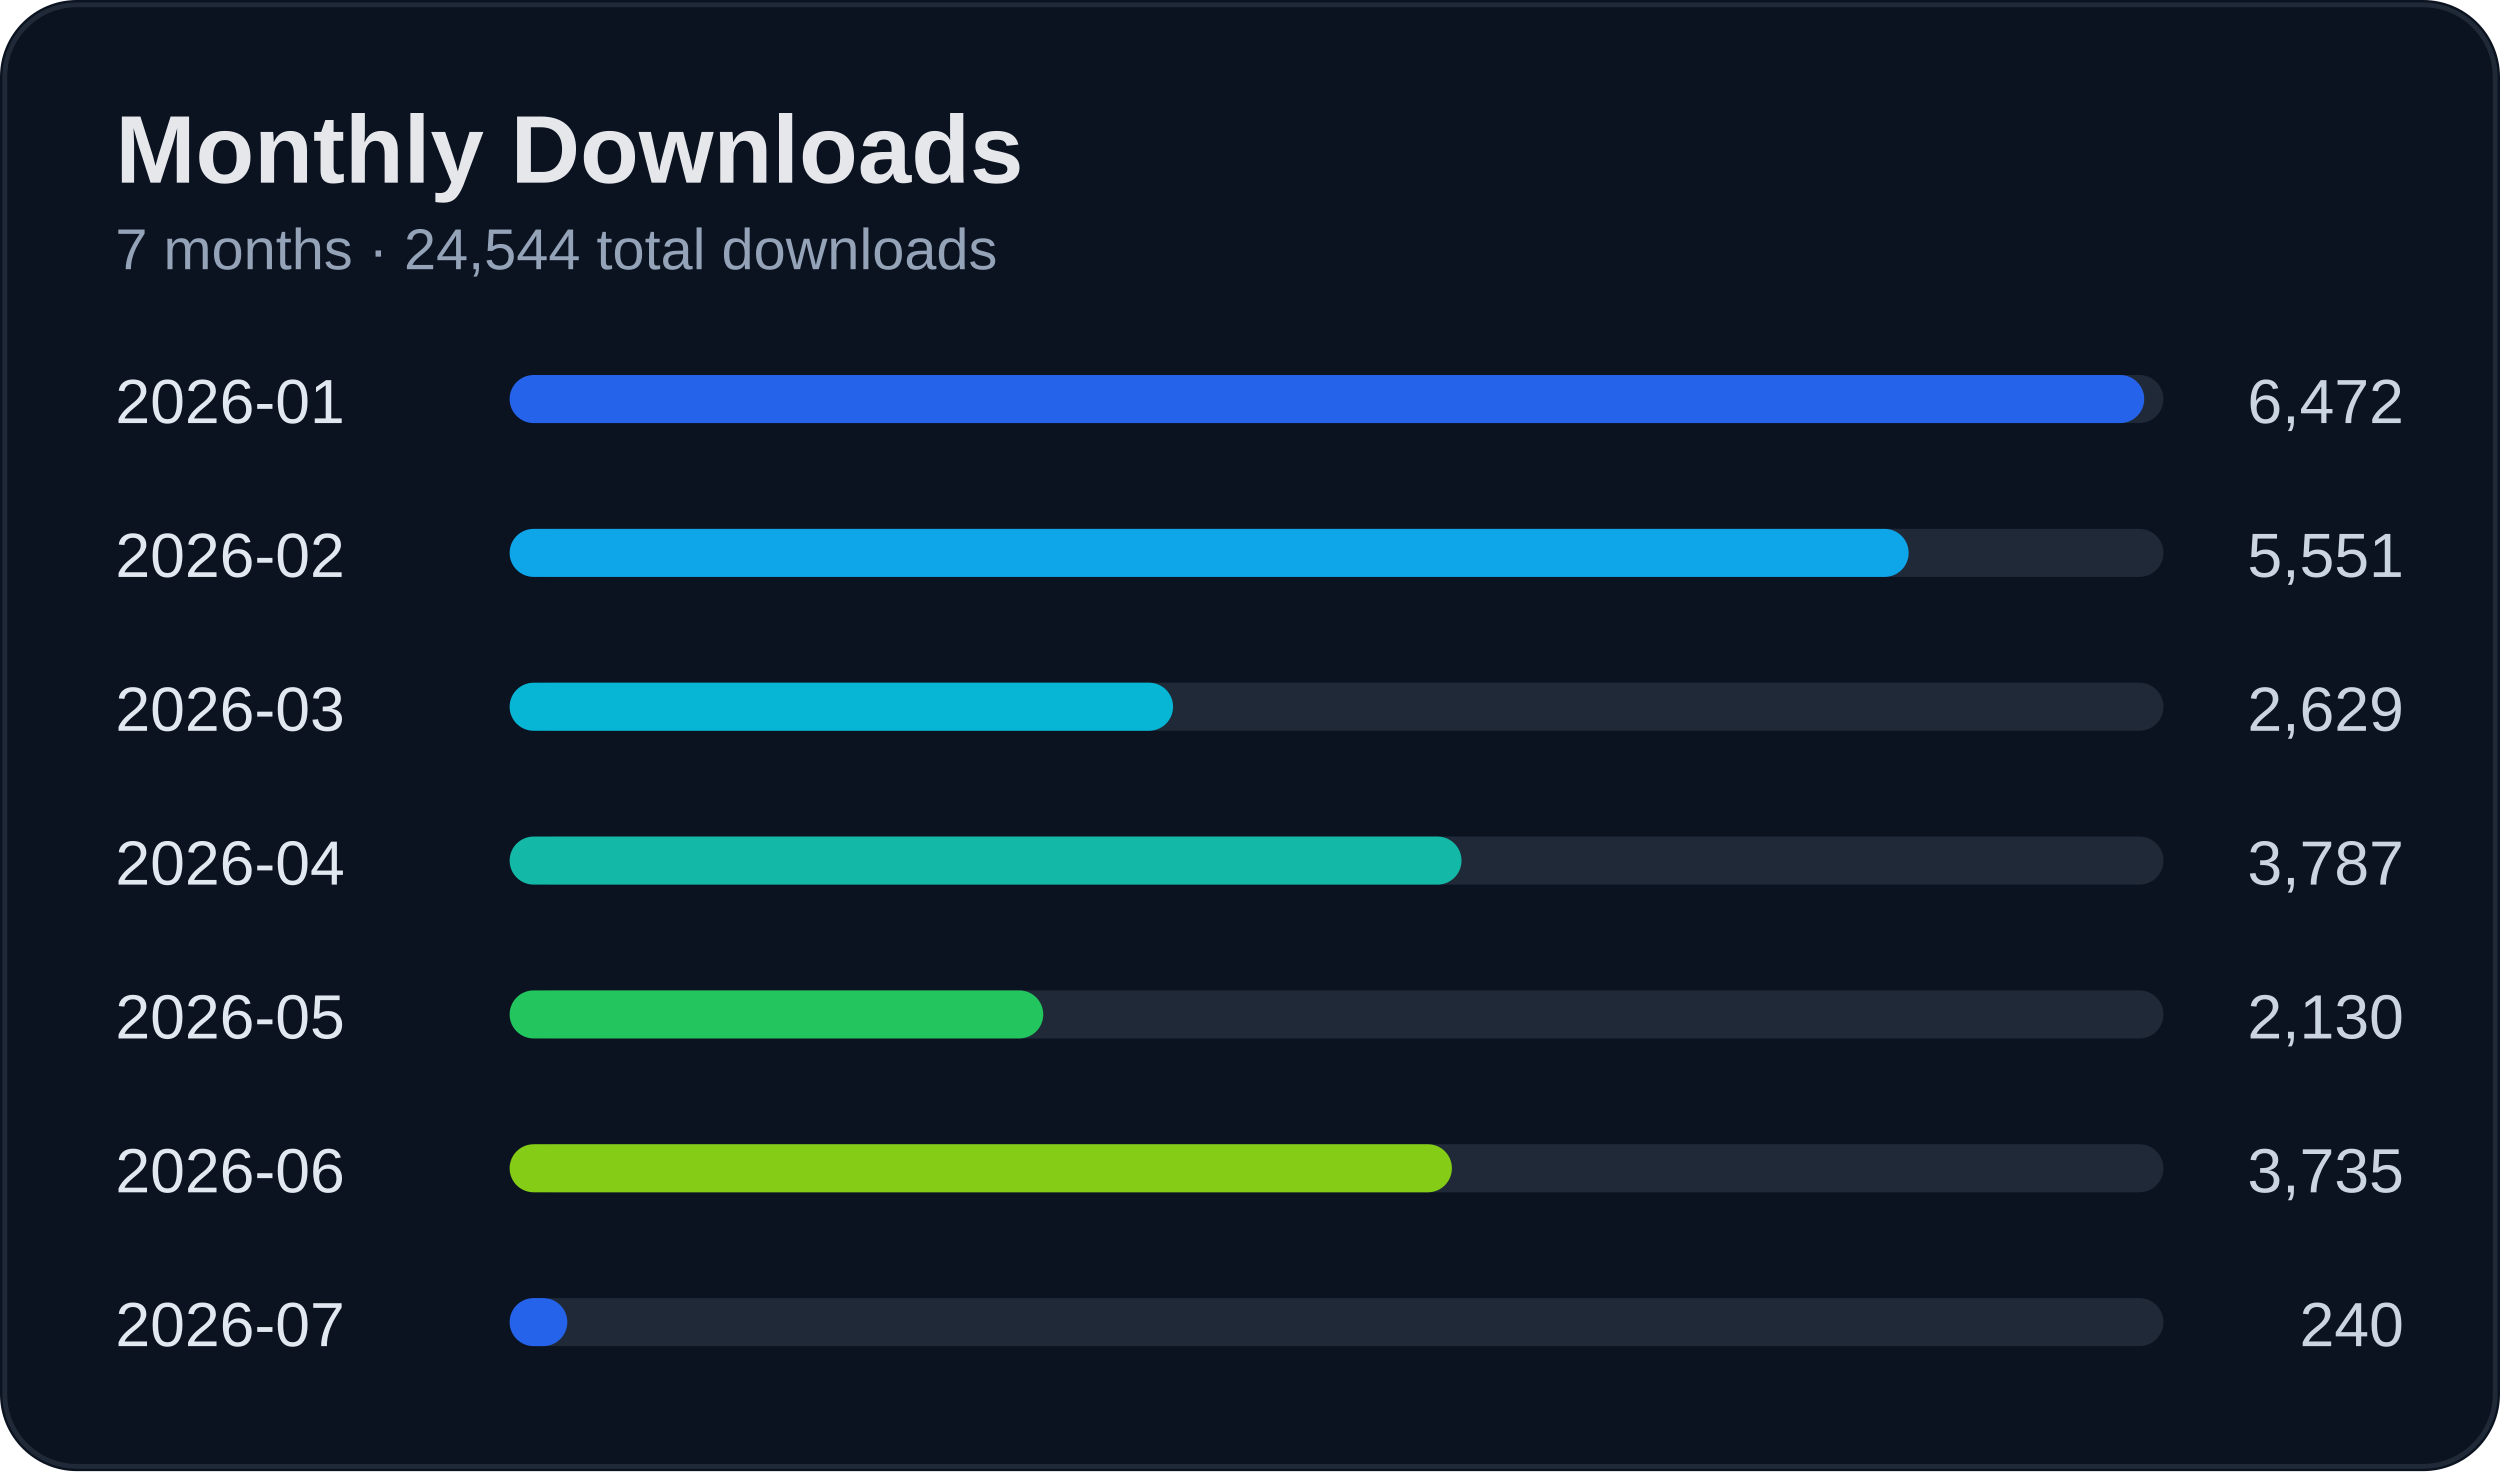
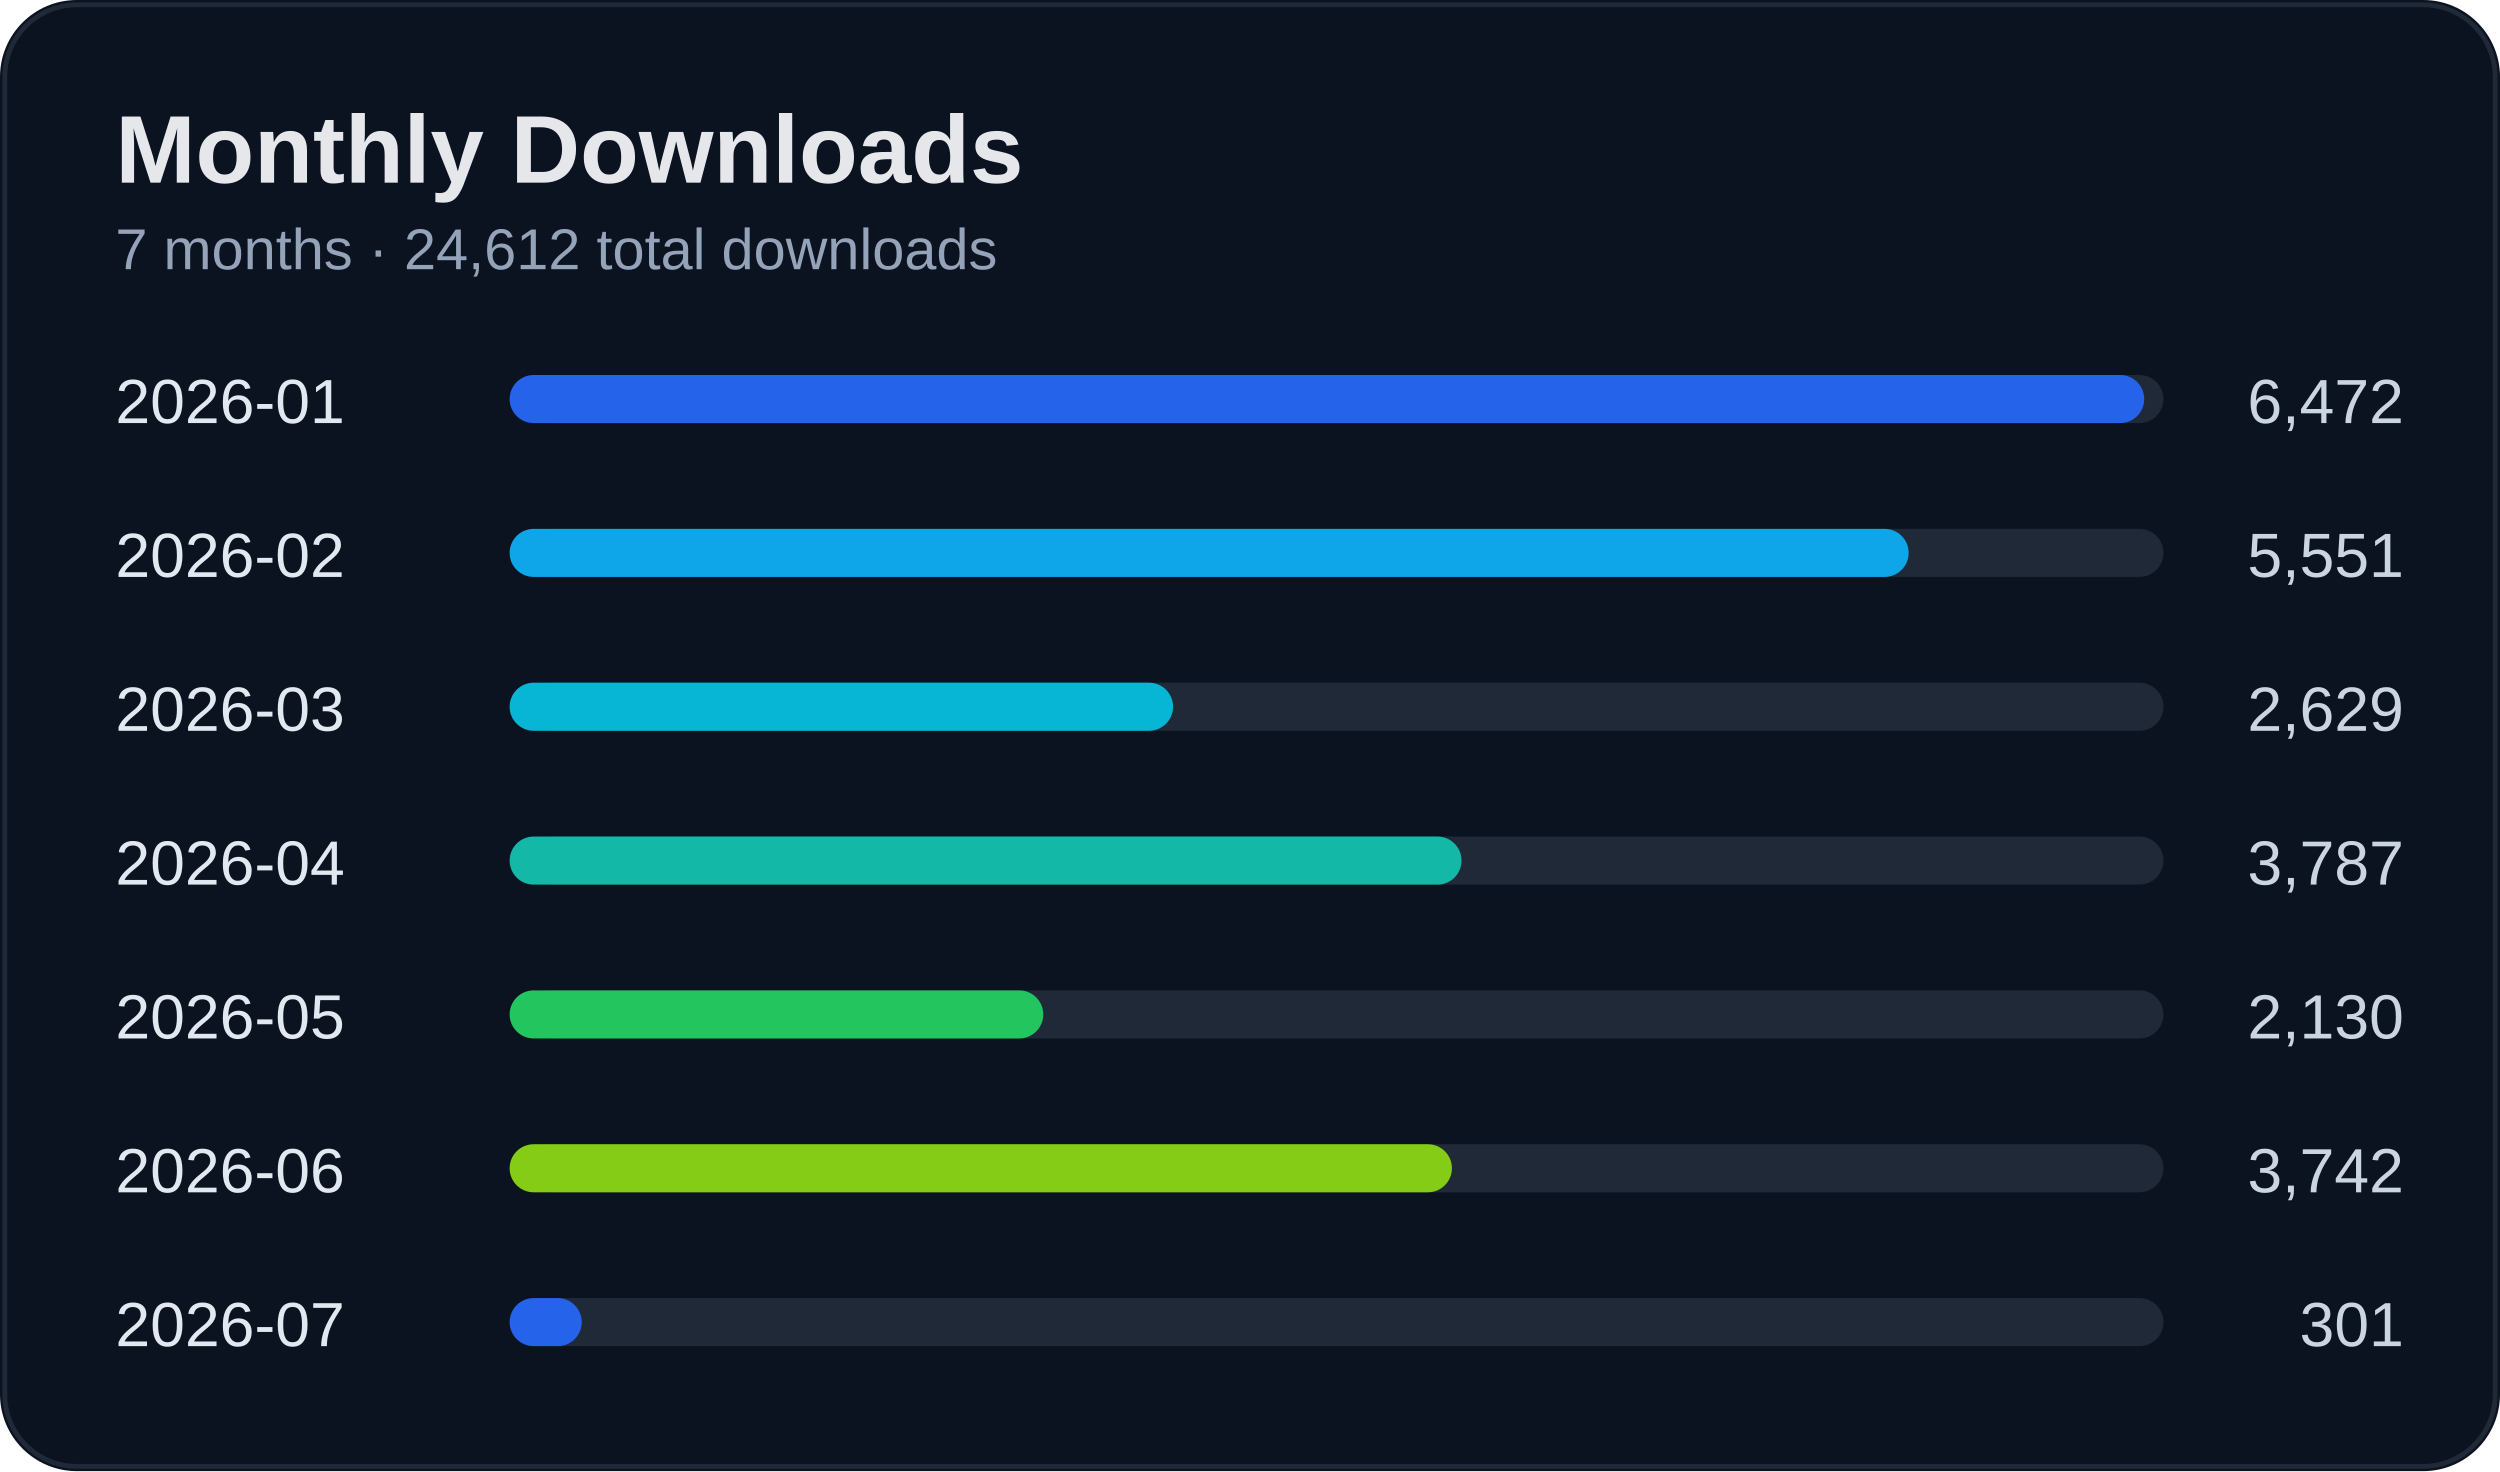
<svg xmlns="http://www.w3.org/2000/svg" width="520" height="306" viewBox="0 0 520 306">
  <rect width="100%" height="100%" rx="16" fill="#0b1220" />
  <rect x="1" y="1" width="518" height="304" rx="15" fill="none" stroke="#1f2937" />
  <text x="24" y="38" fill="#e5e7eb" font-size="20" font-weight="700" font-family="Segoe UI, Arial">Monthly Downloads</text>
-   <text x="24" y="56" fill="#94a3b8" font-size="12" font-family="Segoe UI, Arial">7 months · 24,544 total downloads</text>
+   <text x="24" y="56" fill="#94a3b8" font-size="12" font-family="Segoe UI, Arial">7 months · 24,612 total downloads</text>
  <text x="24" y="88" fill="#e2e8f0" font-size="13" font-family="Segoe UI, Arial">2026-01</text>
  <text x="500" y="88" fill="#cbd5e1" font-size="13" text-anchor="end" font-family="Segoe UI, Arial">6,472</text>
  <rect x="110" y="78" width="340" height="10" rx="5" fill="#1f2937" />
  <rect x="106" y="78" width="340" height="10" rx="5" fill="#2563eb" />
  <text x="24" y="120" fill="#e2e8f0" font-size="13" font-family="Segoe UI, Arial">2026-02</text>
  <text x="500" y="120" fill="#cbd5e1" font-size="13" text-anchor="end" font-family="Segoe UI, Arial">5,551</text>
  <rect x="110" y="110" width="340" height="10" rx="5" fill="#1f2937" />
  <rect x="106" y="110" width="291" height="10" rx="5" fill="#0ea5e9" />
  <text x="24" y="152" fill="#e2e8f0" font-size="13" font-family="Segoe UI, Arial">2026-03</text>
  <text x="500" y="152" fill="#cbd5e1" font-size="13" text-anchor="end" font-family="Segoe UI, Arial">2,629</text>
  <rect x="110" y="142" width="340" height="10" rx="5" fill="#1f2937" />
  <rect x="106" y="142" width="138" height="10" rx="5" fill="#06b6d4" />
  <text x="24" y="184" fill="#e2e8f0" font-size="13" font-family="Segoe UI, Arial">2026-04</text>
  <text x="500" y="184" fill="#cbd5e1" font-size="13" text-anchor="end" font-family="Segoe UI, Arial">3,787</text>
  <rect x="110" y="174" width="340" height="10" rx="5" fill="#1f2937" />
  <rect x="106" y="174" width="198" height="10" rx="5" fill="#14b8a6" />
  <text x="24" y="216" fill="#e2e8f0" font-size="13" font-family="Segoe UI, Arial">2026-05</text>
  <text x="500" y="216" fill="#cbd5e1" font-size="13" text-anchor="end" font-family="Segoe UI, Arial">2,130</text>
  <rect x="110" y="206" width="340" height="10" rx="5" fill="#1f2937" />
  <rect x="106" y="206" width="111" height="10" rx="5" fill="#22c55e" />
  <text x="24" y="248" fill="#e2e8f0" font-size="13" font-family="Segoe UI, Arial">2026-06</text>
-   <text x="500" y="248" fill="#cbd5e1" font-size="13" text-anchor="end" font-family="Segoe UI, Arial">3,735</text>
+   <text x="500" y="248" fill="#cbd5e1" font-size="13" text-anchor="end" font-family="Segoe UI, Arial">3,742</text>
  <rect x="110" y="238" width="340" height="10" rx="5" fill="#1f2937" />
  <rect x="106" y="238" width="196" height="10" rx="5" fill="#84cc16" />
  <text x="24" y="280" fill="#e2e8f0" font-size="13" font-family="Segoe UI, Arial">2026-07</text>
-   <text x="500" y="280" fill="#cbd5e1" font-size="13" text-anchor="end" font-family="Segoe UI, Arial">240</text>
+   <text x="500" y="280" fill="#cbd5e1" font-size="13" text-anchor="end" font-family="Segoe UI, Arial">301</text>
  <rect x="110" y="270" width="340" height="10" rx="5" fill="#1f2937" />
-   <rect x="106" y="270" width="12" height="10" rx="5" fill="#2563eb" />
+   <rect x="106" y="270" width="15" height="10" rx="5" fill="#2563eb" />
</svg>
